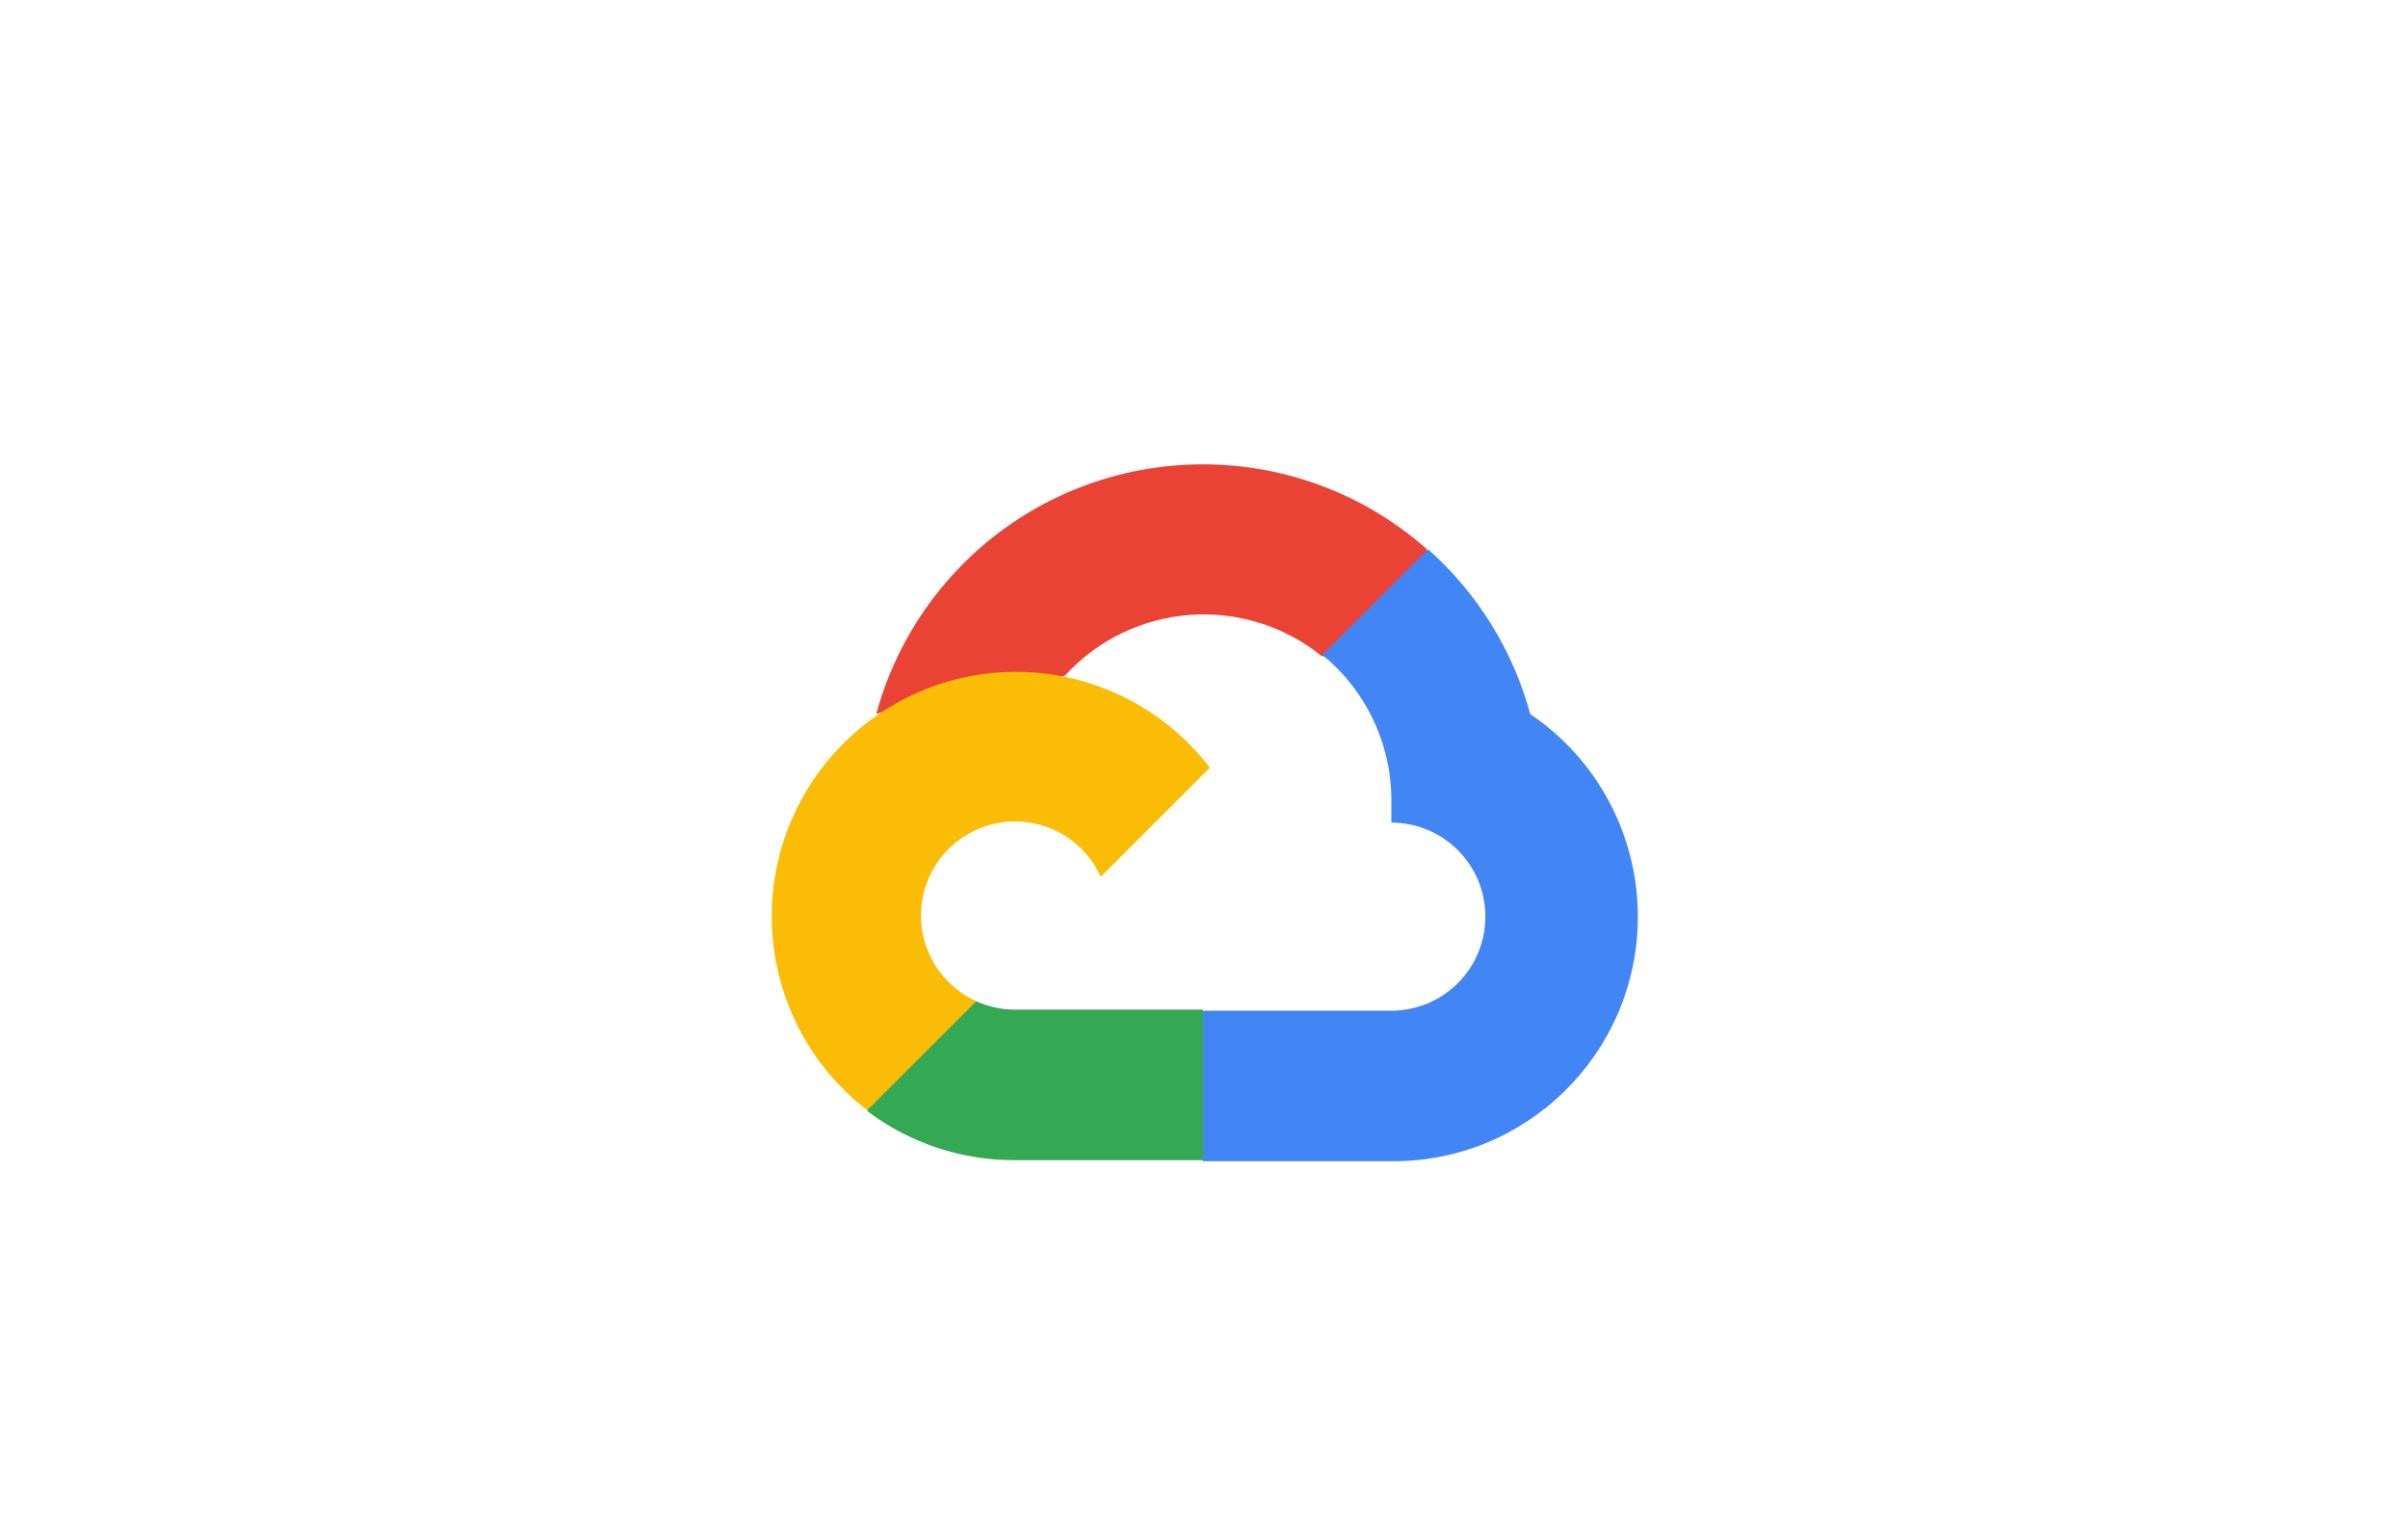
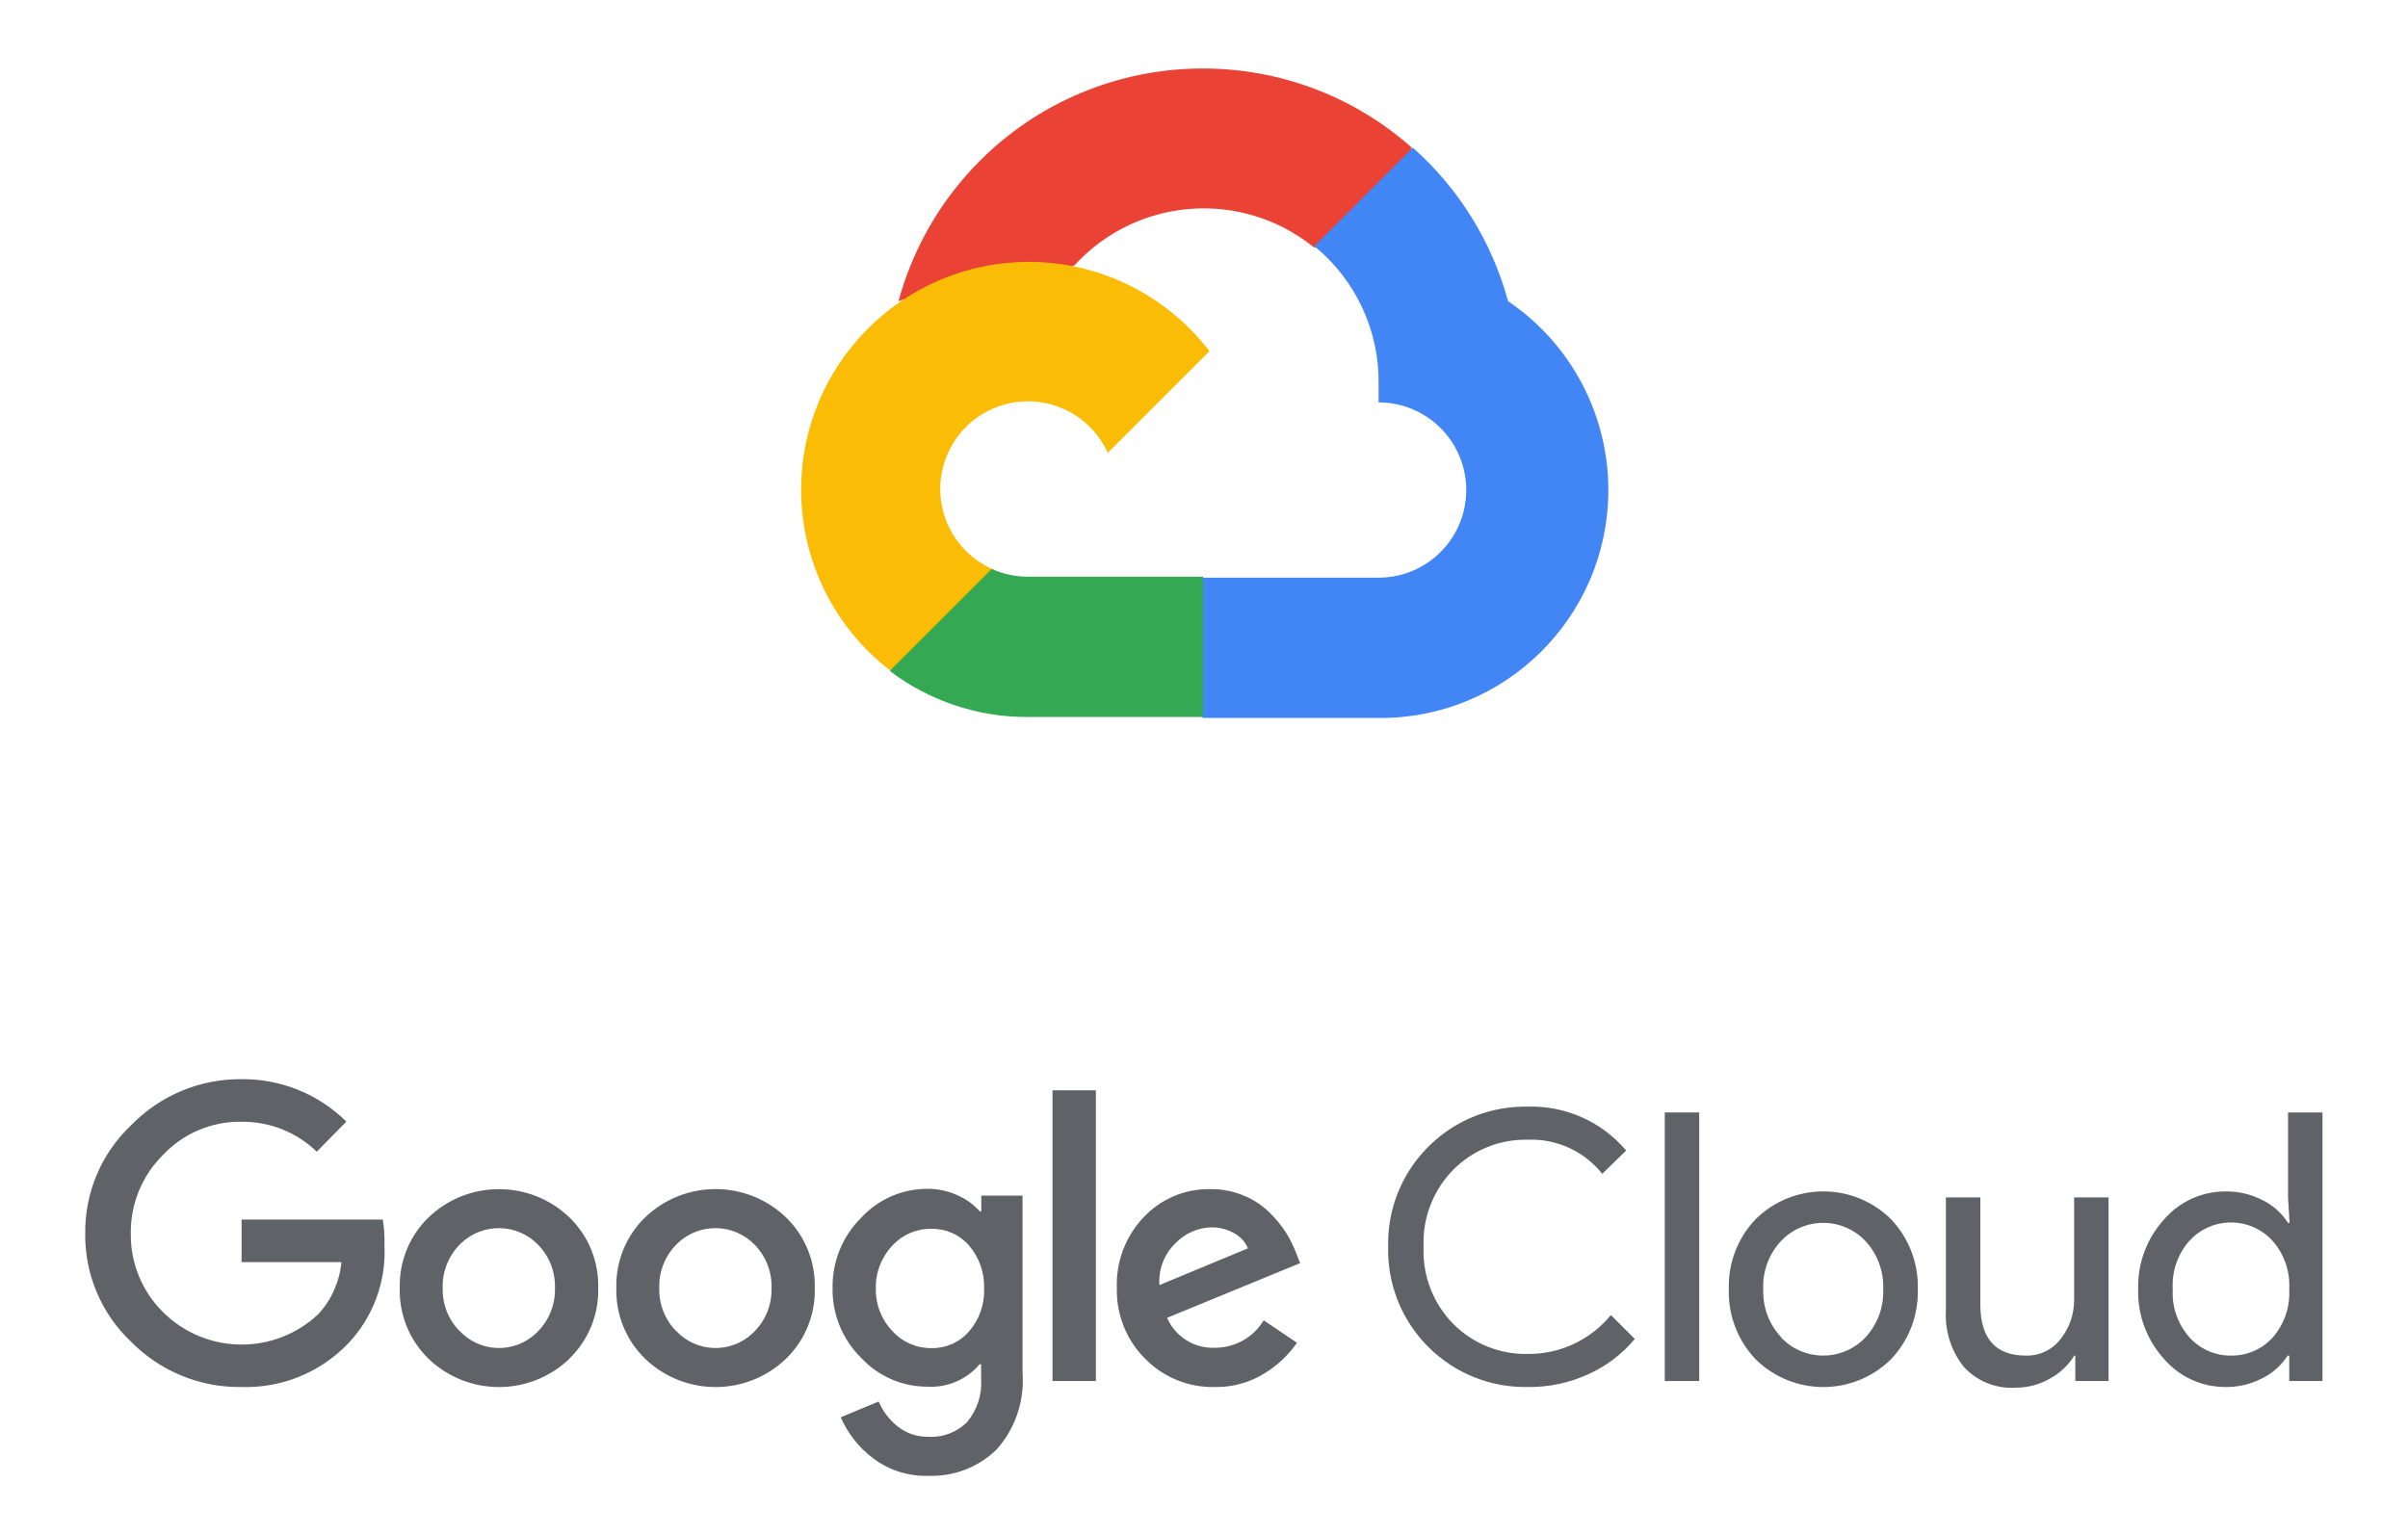
- <svg xmlns="http://www.w3.org/2000/svg" version="1.1" x="0px" y="0px" width="500px" height="319px" viewBox="17 14 466 293" enable-background="new 0 87.5 500 319" xml:space="preserve">
+ <svg xmlns="http://www.w3.org/2000/svg" version="1.1" x="0px" y="0px" width="500px" height="319px" viewBox="0 87.5 500 319" enable-background="new 0 87.5 500 319" xml:space="preserve">
  <g id="Layer_3">
-     <path fill="#EA4335" d="M272.705,138.868h5.111l14.57-14.569l0.715-6.186c-27.115-23.933-68.497-21.353-92.432,5.762    c-6.647,7.533-11.474,16.493-14.104,26.188c1.623-0.665,3.419-0.772,5.111-0.306l29.14-4.806c0,0,1.482-2.454,2.25-2.3    c12.961-14.235,34.777-15.895,49.74-3.784H272.705z" />
-     <path fill="#4285F4" d="M313.143,150.063c-3.35-12.333-10.225-23.419-19.783-31.899l-20.449,20.448    c8.635,7.055,13.553,17.685,13.342,28.832v3.63c10.053,0,18.199,8.148,18.199,18.2s-8.146,18.199-18.199,18.199h-36.397    l-3.631,3.681v21.83l3.631,3.629h36.397c26.145,0.202,47.502-20.825,47.705-46.97C334.082,173.797,326.268,158.941,313.143,150.063    z" />
-     <path fill="#34A853" d="M213.404,236.408h36.399v-29.139h-36.399c-2.592,0-5.154-0.559-7.515-1.636l-5.11,1.585l-14.673,14.568    l-1.278,5.114C193.055,233.111,203.095,236.453,213.404,236.408z" />
-     <path fill="#FBBC05" d="M213.404,141.884c-26.143,0.156-47.21,21.477-47.054,47.621c0.087,14.599,6.905,28.341,18.478,37.239    l21.112-21.112c-9.159-4.139-13.229-14.918-9.09-24.08c4.139-9.159,14.917-13.229,24.078-9.091    c4.036,1.822,7.269,5.057,9.092,9.091l21.111-21.112C242.15,148.697,228.19,141.832,213.404,141.884z" />
+     <path fill="#EA4335" d="M272.705,138.868h5.111l14.57-14.569l0.715-6.186c-27.115-23.933-68.497-21.353-92.432,5.762   c-6.647,7.533-11.474,16.493-14.104,26.188c1.623-0.665,3.419-0.772,5.111-0.306l29.14-4.806c0,0,1.482-2.454,2.25-2.3   c12.961-14.235,34.777-15.895,49.74-3.784H272.705z" />
+     <path fill="#4285F4" d="M313.143,150.063c-3.35-12.333-10.225-23.419-19.783-31.899l-20.449,20.448   c8.635,7.055,13.553,17.685,13.342,28.832v3.63c10.053,0,18.199,8.148,18.199,18.2s-8.146,18.199-18.199,18.199h-36.397   l-3.631,3.681v21.83l3.631,3.629h36.397c26.145,0.202,47.502-20.825,47.705-46.97C334.082,173.797,326.268,158.941,313.143,150.063   z" />
+     <path fill="#34A853" d="M213.404,236.408h36.399v-29.139h-36.399c-2.592,0-5.154-0.559-7.515-1.636l-5.11,1.585l-14.673,14.568   l-1.278,5.114C193.055,233.111,203.095,236.453,213.404,236.408z" />
+     <path fill="#FBBC05" d="M213.404,141.884c-26.143,0.156-47.21,21.477-47.054,47.621c0.087,14.599,6.905,28.341,18.478,37.239   l21.112-21.112c-9.159-4.139-13.229-14.918-9.09-24.08c4.139-9.159,14.917-13.229,24.078-9.091   c4.036,1.822,7.269,5.057,9.092,9.091l21.111-21.112C242.15,148.697,228.19,141.832,213.404,141.884z" />
  </g>
  <g id="Layer_2">
-     <path fill="#5F6368" d="M50.058,375.557c-8.555,0.11-16.786-3.27-22.796-9.36c-6.203-5.833-9.674-14.002-9.567-22.518    c-0.103-8.515,3.368-16.684,9.567-22.52c5.981-6.152,14.215-9.598,22.796-9.534c8.172-0.107,16.048,3.065,21.863,8.809    l-6.147,6.252c-4.21-4.068-9.861-6.305-15.715-6.218c-6.141-0.075-12.03,2.431-16.233,6.908    c-4.366,4.331-6.773,10.257-6.666,16.405c-0.051,6.078,2.352,11.919,6.666,16.199c8.894,8.863,23.229,9.032,32.329,0.38    c2.709-2.967,4.371-6.74,4.732-10.742H50.162v-8.842h29.324c0.288,1.782,0.403,3.587,0.345,5.389    c0.368,7.541-2.365,14.903-7.564,20.379C66.481,372.566,58.405,375.845,50.058,375.557z M118.237,369.687    c-8.176,7.838-21.078,7.838-29.254,0c-3.96-3.84-6.128-9.165-5.976-14.679c-0.148-5.515,2.019-10.838,5.976-14.679    c8.184-7.821,21.071-7.821,29.254,0c3.957,3.841,6.124,9.164,5.976,14.679c0.144,5.519-2.037,10.845-6.01,14.679H118.237z     M95.442,363.918c4.225,4.511,11.306,4.744,15.817,0.52c0.179-0.167,0.352-0.341,0.52-0.52c2.306-2.383,3.551-5.597,3.454-8.91    c0.103-3.326-1.143-6.552-3.454-8.946c-4.343-4.53-11.536-4.683-16.066-0.34c-0.116,0.111-0.229,0.224-0.339,0.34    c-2.311,2.395-3.557,5.62-3.454,8.946c-0.089,3.318,1.169,6.532,3.488,8.91H95.442z M163.208,369.687    c-8.177,7.838-21.078,7.838-29.255,0c-3.96-3.84-6.128-9.165-5.975-14.679c-0.149-5.515,2.018-10.838,5.975-14.679    c8.177-7.839,21.078-7.839,29.255,0c3.957,3.841,6.123,9.164,5.975,14.679C169.335,360.521,167.167,365.847,163.208,369.687z     M140.411,363.918c4.225,4.511,11.307,4.744,15.817,0.52c0.179-0.167,0.353-0.341,0.52-0.52c2.306-2.383,3.551-5.597,3.455-8.91    c0.103-3.326-1.143-6.552-3.455-8.946c-4.343-4.53-11.536-4.683-16.066-0.34c-0.115,0.111-0.229,0.224-0.339,0.34    c-2.311,2.395-3.557,5.62-3.454,8.946c-0.088,3.318,1.17,6.532,3.488,8.91H140.411z M192.772,394.001    c-4.14,0.132-8.2-1.159-11.502-3.66c-2.931-2.205-5.24-5.133-6.7-8.497l7.875-3.28c0.857,2.01,2.198,3.777,3.902,5.145    c1.825,1.472,4.116,2.243,6.459,2.176c3.006,0.184,5.944-0.951,8.048-3.108c2.081-2.509,3.107-5.728,2.867-8.979v-2.971h-0.311    c-2.669,3.17-6.674,4.897-10.811,4.663c-5.243,0.017-10.252-2.163-13.815-6.01c-3.864-3.814-5.998-9.042-5.907-14.471    c-0.096-5.461,2.037-10.723,5.907-14.576c3.554-3.862,8.567-6.056,13.815-6.044c2.198-0.004,4.369,0.479,6.355,1.416    c1.72,0.751,3.252,1.87,4.49,3.281h0.311v-3.281h8.565v36.784c0.457,5.88-1.53,11.689-5.492,16.061    C203.058,392.255,197.989,394.187,192.772,394.001z M193.394,367.476c2.985,0.065,5.846-1.2,7.806-3.455    c2.131-2.441,3.255-5.602,3.143-8.841c0.128-3.294-0.995-6.514-3.143-9.015c-1.956-2.258-4.819-3.523-7.806-3.454    c-3.066-0.062-6.008,1.195-8.082,3.454c-2.286,2.41-3.526,5.625-3.455,8.945c-0.071,3.289,1.172,6.471,3.455,8.842    C187.376,366.233,190.318,367.516,193.394,367.476z M227.553,313.94v60.374h-9.015V313.94H227.553z M252.283,375.557    c-5.458,0.142-10.727-2-14.541-5.904c-3.869-3.878-5.979-9.17-5.838-14.645c-0.206-5.487,1.826-10.823,5.63-14.784    c3.587-3.781,8.604-5.875,13.815-5.768c2.37-0.024,4.721,0.435,6.907,1.348c1.971,0.795,3.766,1.968,5.285,3.453    c1.305,1.26,2.463,2.661,3.454,4.181c0.802,1.28,1.483,2.634,2.038,4.04l0.933,2.348l-27.631,11.364    c1.71,3.931,5.665,6.401,9.947,6.216c4.14,0.013,7.982-2.151,10.119-5.698l6.907,4.663c-1.762,2.522-4.019,4.66-6.631,6.286    C259.571,374.619,255.957,375.628,252.283,375.557z M240.747,354.385l18.375-7.633c-0.567-1.347-1.579-2.455-2.867-3.144    c-1.443-0.813-3.076-1.23-4.732-1.209c-2.812,0.073-5.479,1.253-7.427,3.282C241.738,347.938,240.51,351.13,240.747,354.385z" />
-     <path fill="#5F6368" d="M317.182,375.557c-15.717,0.271-28.677-12.249-28.947-27.963c-0.007-0.385-0.007-0.77,0.003-1.152    c-0.365-15.715,12.078-28.748,27.791-29.112c0.385-0.009,0.769-0.012,1.153-0.004c7.86-0.245,15.402,3.112,20.48,9.118    l-4.973,4.835c-3.732-4.693-9.482-7.324-15.474-7.079c-5.747-0.131-11.298,2.091-15.37,6.146    c-4.235,4.26-6.502,10.094-6.252,16.096c-0.25,6.002,2.017,11.836,6.252,16.095c4.072,4.058,9.623,6.278,15.37,6.149    c6.686,0.073,13.042-2.901,17.269-8.083l4.975,4.974c-2.604,3.114-5.873,5.604-9.568,7.287    C325.909,374.702,321.566,375.623,317.182,375.557z" />
+     <path fill="#5F6368" d="M50.058,375.557c-8.555,0.11-16.786-3.27-22.796-9.36c-6.203-5.833-9.674-14.002-9.567-22.518   c-0.103-8.515,3.368-16.684,9.567-22.52c5.981-6.152,14.215-9.598,22.796-9.534c8.172-0.107,16.048,3.065,21.863,8.809   l-6.147,6.252c-4.21-4.068-9.861-6.305-15.715-6.218c-6.141-0.075-12.03,2.431-16.233,6.908   c-4.366,4.331-6.773,10.257-6.666,16.405c-0.051,6.078,2.352,11.919,6.666,16.199c8.894,8.863,23.229,9.032,32.329,0.38   c2.709-2.967,4.371-6.74,4.732-10.742H50.162v-8.842h29.324c0.288,1.782,0.403,3.587,0.345,5.389   c0.368,7.541-2.365,14.903-7.564,20.379C66.481,372.566,58.405,375.845,50.058,375.557z M118.237,369.687   c-8.176,7.838-21.078,7.838-29.254,0c-3.96-3.84-6.128-9.165-5.976-14.679c-0.148-5.515,2.019-10.838,5.976-14.679   c8.184-7.821,21.071-7.821,29.254,0c3.957,3.841,6.124,9.164,5.976,14.679c0.144,5.519-2.037,10.845-6.01,14.679H118.237z    M95.442,363.918c4.225,4.511,11.306,4.744,15.817,0.52c0.179-0.167,0.352-0.341,0.52-0.52c2.306-2.383,3.551-5.597,3.454-8.91   c0.103-3.326-1.143-6.552-3.454-8.946c-4.343-4.53-11.536-4.683-16.066-0.34c-0.116,0.111-0.229,0.224-0.339,0.34   c-2.311,2.395-3.557,5.62-3.454,8.946c-0.089,3.318,1.169,6.532,3.488,8.91H95.442z M163.208,369.687   c-8.177,7.838-21.078,7.838-29.255,0c-3.96-3.84-6.128-9.165-5.975-14.679c-0.149-5.515,2.018-10.838,5.975-14.679   c8.177-7.839,21.078-7.839,29.255,0c3.957,3.841,6.123,9.164,5.975,14.679C169.335,360.521,167.167,365.847,163.208,369.687z    M140.411,363.918c4.225,4.511,11.307,4.744,15.817,0.52c0.179-0.167,0.353-0.341,0.52-0.52c2.306-2.383,3.551-5.597,3.455-8.91   c0.103-3.326-1.143-6.552-3.455-8.946c-4.343-4.53-11.536-4.683-16.066-0.34c-0.115,0.111-0.229,0.224-0.339,0.34   c-2.311,2.395-3.557,5.62-3.454,8.946c-0.088,3.318,1.17,6.532,3.488,8.91H140.411z M192.772,394.001   c-4.14,0.132-8.2-1.159-11.502-3.66c-2.931-2.205-5.24-5.133-6.7-8.497l7.875-3.28c0.857,2.01,2.198,3.777,3.902,5.145   c1.825,1.472,4.116,2.243,6.459,2.176c3.006,0.184,5.944-0.951,8.048-3.108c2.081-2.509,3.107-5.728,2.867-8.979v-2.971h-0.311   c-2.669,3.17-6.674,4.897-10.811,4.663c-5.243,0.017-10.252-2.163-13.815-6.01c-3.864-3.814-5.998-9.042-5.907-14.471   c-0.096-5.461,2.037-10.723,5.907-14.576c3.554-3.862,8.567-6.056,13.815-6.044c2.198-0.004,4.369,0.479,6.355,1.416   c1.72,0.751,3.252,1.87,4.49,3.281h0.311v-3.281h8.565v36.784c0.457,5.88-1.53,11.689-5.492,16.061   C203.058,392.255,197.989,394.187,192.772,394.001z M193.394,367.476c2.985,0.065,5.846-1.2,7.806-3.455   c2.131-2.441,3.255-5.602,3.143-8.841c0.128-3.294-0.995-6.514-3.143-9.015c-1.956-2.258-4.819-3.523-7.806-3.454   c-3.066-0.062-6.008,1.195-8.082,3.454c-2.286,2.41-3.526,5.625-3.455,8.945c-0.071,3.289,1.172,6.471,3.455,8.842   C187.376,366.233,190.318,367.516,193.394,367.476z M227.553,313.94v60.374h-9.015V313.94H227.553z M252.283,375.557   c-5.458,0.142-10.727-2-14.541-5.904c-3.869-3.878-5.979-9.17-5.838-14.645c-0.206-5.487,1.826-10.823,5.63-14.784   c3.587-3.781,8.604-5.875,13.815-5.768c2.37-0.024,4.721,0.435,6.907,1.348c1.971,0.795,3.766,1.968,5.285,3.453   c1.305,1.26,2.463,2.661,3.454,4.181c0.802,1.28,1.483,2.634,2.038,4.04l0.933,2.348l-27.631,11.364   c1.71,3.931,5.665,6.401,9.947,6.216c4.14,0.013,7.982-2.151,10.119-5.698l6.907,4.663c-1.762,2.522-4.019,4.66-6.631,6.286   C259.571,374.619,255.957,375.628,252.283,375.557z M240.747,354.385l18.375-7.633c-0.567-1.347-1.579-2.455-2.867-3.144   c-1.443-0.813-3.076-1.23-4.732-1.209c-2.812,0.073-5.479,1.253-7.427,3.282C241.738,347.938,240.51,351.13,240.747,354.385z" />
+     <path fill="#5F6368" d="M317.182,375.557c-15.717,0.271-28.677-12.249-28.947-27.963c-0.007-0.385-0.007-0.77,0.003-1.152   c-0.365-15.715,12.078-28.748,27.791-29.112c0.385-0.009,0.769-0.012,1.153-0.004c7.86-0.245,15.402,3.112,20.48,9.118   l-4.973,4.835c-3.732-4.693-9.482-7.324-15.474-7.079c-5.747-0.131-11.298,2.091-15.37,6.146   c-4.235,4.26-6.502,10.094-6.252,16.096c-0.25,6.002,2.017,11.836,6.252,16.095c4.072,4.058,9.623,6.278,15.37,6.149   c6.686,0.073,13.042-2.901,17.269-8.083l4.975,4.974c-2.604,3.114-5.873,5.604-9.568,7.287   C325.909,374.702,321.566,375.623,317.182,375.557z" />
    <path fill="#5F6368" d="M352.825,374.314h-7.149v-55.78h7.149V374.314z" />
-     <path fill="#5F6368" d="M364.499,340.742c7.798-7.744,20.386-7.744,28.185,0c3.699,3.906,5.688,9.127,5.525,14.507    c0.163,5.378-1.826,10.599-5.525,14.506c-7.799,7.745-20.387,7.745-28.185,0c-3.7-3.907-5.688-9.128-5.526-14.506    C358.811,349.869,360.799,344.648,364.499,340.742z M369.817,365.266c4.576,4.835,12.205,5.046,17.042,0.47    c0.161-0.151,0.317-0.309,0.47-0.47c2.523-2.71,3.855-6.318,3.696-10.017c0.159-3.699-1.173-7.309-3.696-10.017    c-4.575-4.835-12.205-5.045-17.04-0.472c-0.161,0.154-0.319,0.311-0.472,0.472c-2.523,2.708-3.855,6.317-3.694,10.017    c-0.142,3.692,1.201,7.287,3.729,9.98L369.817,365.266z" />
-     <path fill="#5F6368" d="M437.824,374.314h-6.906v-5.285h-0.208c-1.229,2.008-2.97,3.652-5.043,4.767    c-2.151,1.247-4.595,1.902-7.08,1.9c-4.09,0.279-8.083-1.323-10.846-4.352c-2.616-3.311-3.931-7.463-3.695-11.676v-23.485h7.15    v22.175c0,7.113,3.143,10.671,9.428,10.671c2.834,0.088,5.536-1.197,7.253-3.453c1.854-2.349,2.842-5.265,2.799-8.255v-21.138    h7.148V374.314z" />
-     <path fill="#5F6368" d="M462.105,375.557c-4.908,0.018-9.577-2.115-12.779-5.836c-3.581-3.955-5.498-9.138-5.354-14.472    c-0.145-5.333,1.772-10.518,5.354-14.473c3.202-3.72,7.871-5.852,12.779-5.837c2.717-0.042,5.401,0.6,7.806,1.865    c2.112,1.063,3.901,2.674,5.181,4.663h0.312l-0.312-5.284v-17.649h7.15v55.78h-6.908v-5.285h-0.312    c-1.278,1.99-3.067,3.6-5.181,4.663C467.458,374.947,464.799,375.589,462.105,375.557z M463.28,369.029    c3.269,0.048,6.4-1.312,8.6-3.729c2.429-2.766,3.67-6.378,3.454-10.051c0.216-3.675-1.025-7.285-3.454-10.051    c-4.339-4.77-11.722-5.117-16.491-0.779c-0.271,0.248-0.531,0.508-0.777,0.779c-2.438,2.747-3.681,6.352-3.454,10.016    c-0.227,3.665,1.017,7.269,3.454,10.016C456.812,367.693,459.976,369.079,463.28,369.029z" />
+     <path fill="#5F6368" d="M364.499,340.742c7.798-7.744,20.386-7.744,28.185,0c3.699,3.906,5.688,9.127,5.525,14.507   c0.163,5.378-1.826,10.599-5.525,14.506c-7.799,7.745-20.387,7.745-28.185,0c-3.7-3.907-5.688-9.128-5.526-14.506   C358.811,349.869,360.799,344.648,364.499,340.742z M369.817,365.266c4.576,4.835,12.205,5.046,17.042,0.47   c0.161-0.151,0.317-0.309,0.47-0.47c2.523-2.71,3.855-6.318,3.696-10.017c0.159-3.699-1.173-7.309-3.696-10.017   c-4.575-4.835-12.205-5.045-17.04-0.472c-0.161,0.154-0.319,0.311-0.472,0.472c-2.523,2.708-3.855,6.317-3.694,10.017   c-0.142,3.692,1.201,7.287,3.729,9.98L369.817,365.266z" />
+     <path fill="#5F6368" d="M437.824,374.314h-6.906v-5.285h-0.208c-1.229,2.008-2.97,3.652-5.043,4.767   c-2.151,1.247-4.595,1.902-7.08,1.9c-4.09,0.279-8.083-1.323-10.846-4.352c-2.616-3.311-3.931-7.463-3.695-11.676v-23.485h7.15   v22.175c0,7.113,3.143,10.671,9.428,10.671c2.834,0.088,5.536-1.197,7.253-3.453c1.854-2.349,2.842-5.265,2.799-8.255v-21.138   h7.148V374.314z" />
+     <path fill="#5F6368" d="M462.105,375.557c-4.908,0.018-9.577-2.115-12.779-5.836c-3.581-3.955-5.498-9.138-5.354-14.472   c-0.145-5.333,1.772-10.518,5.354-14.473c3.202-3.72,7.871-5.852,12.779-5.837c2.717-0.042,5.401,0.6,7.806,1.865   c2.112,1.063,3.901,2.674,5.181,4.663h0.312l-0.312-5.284v-17.649h7.15v55.78h-6.908v-5.285h-0.312   c-1.278,1.99-3.067,3.6-5.181,4.663C467.458,374.947,464.799,375.589,462.105,375.557z M463.28,369.029   c3.269,0.048,6.4-1.312,8.6-3.729c2.429-2.766,3.67-6.378,3.454-10.051c0.216-3.675-1.025-7.285-3.454-10.051   c-4.339-4.77-11.722-5.117-16.491-0.779c-0.271,0.248-0.531,0.508-0.777,0.779c-2.438,2.747-3.681,6.352-3.454,10.016   c-0.227,3.665,1.017,7.269,3.454,10.016C456.812,367.693,459.976,369.079,463.28,369.029z" />
  </g>
</svg>
